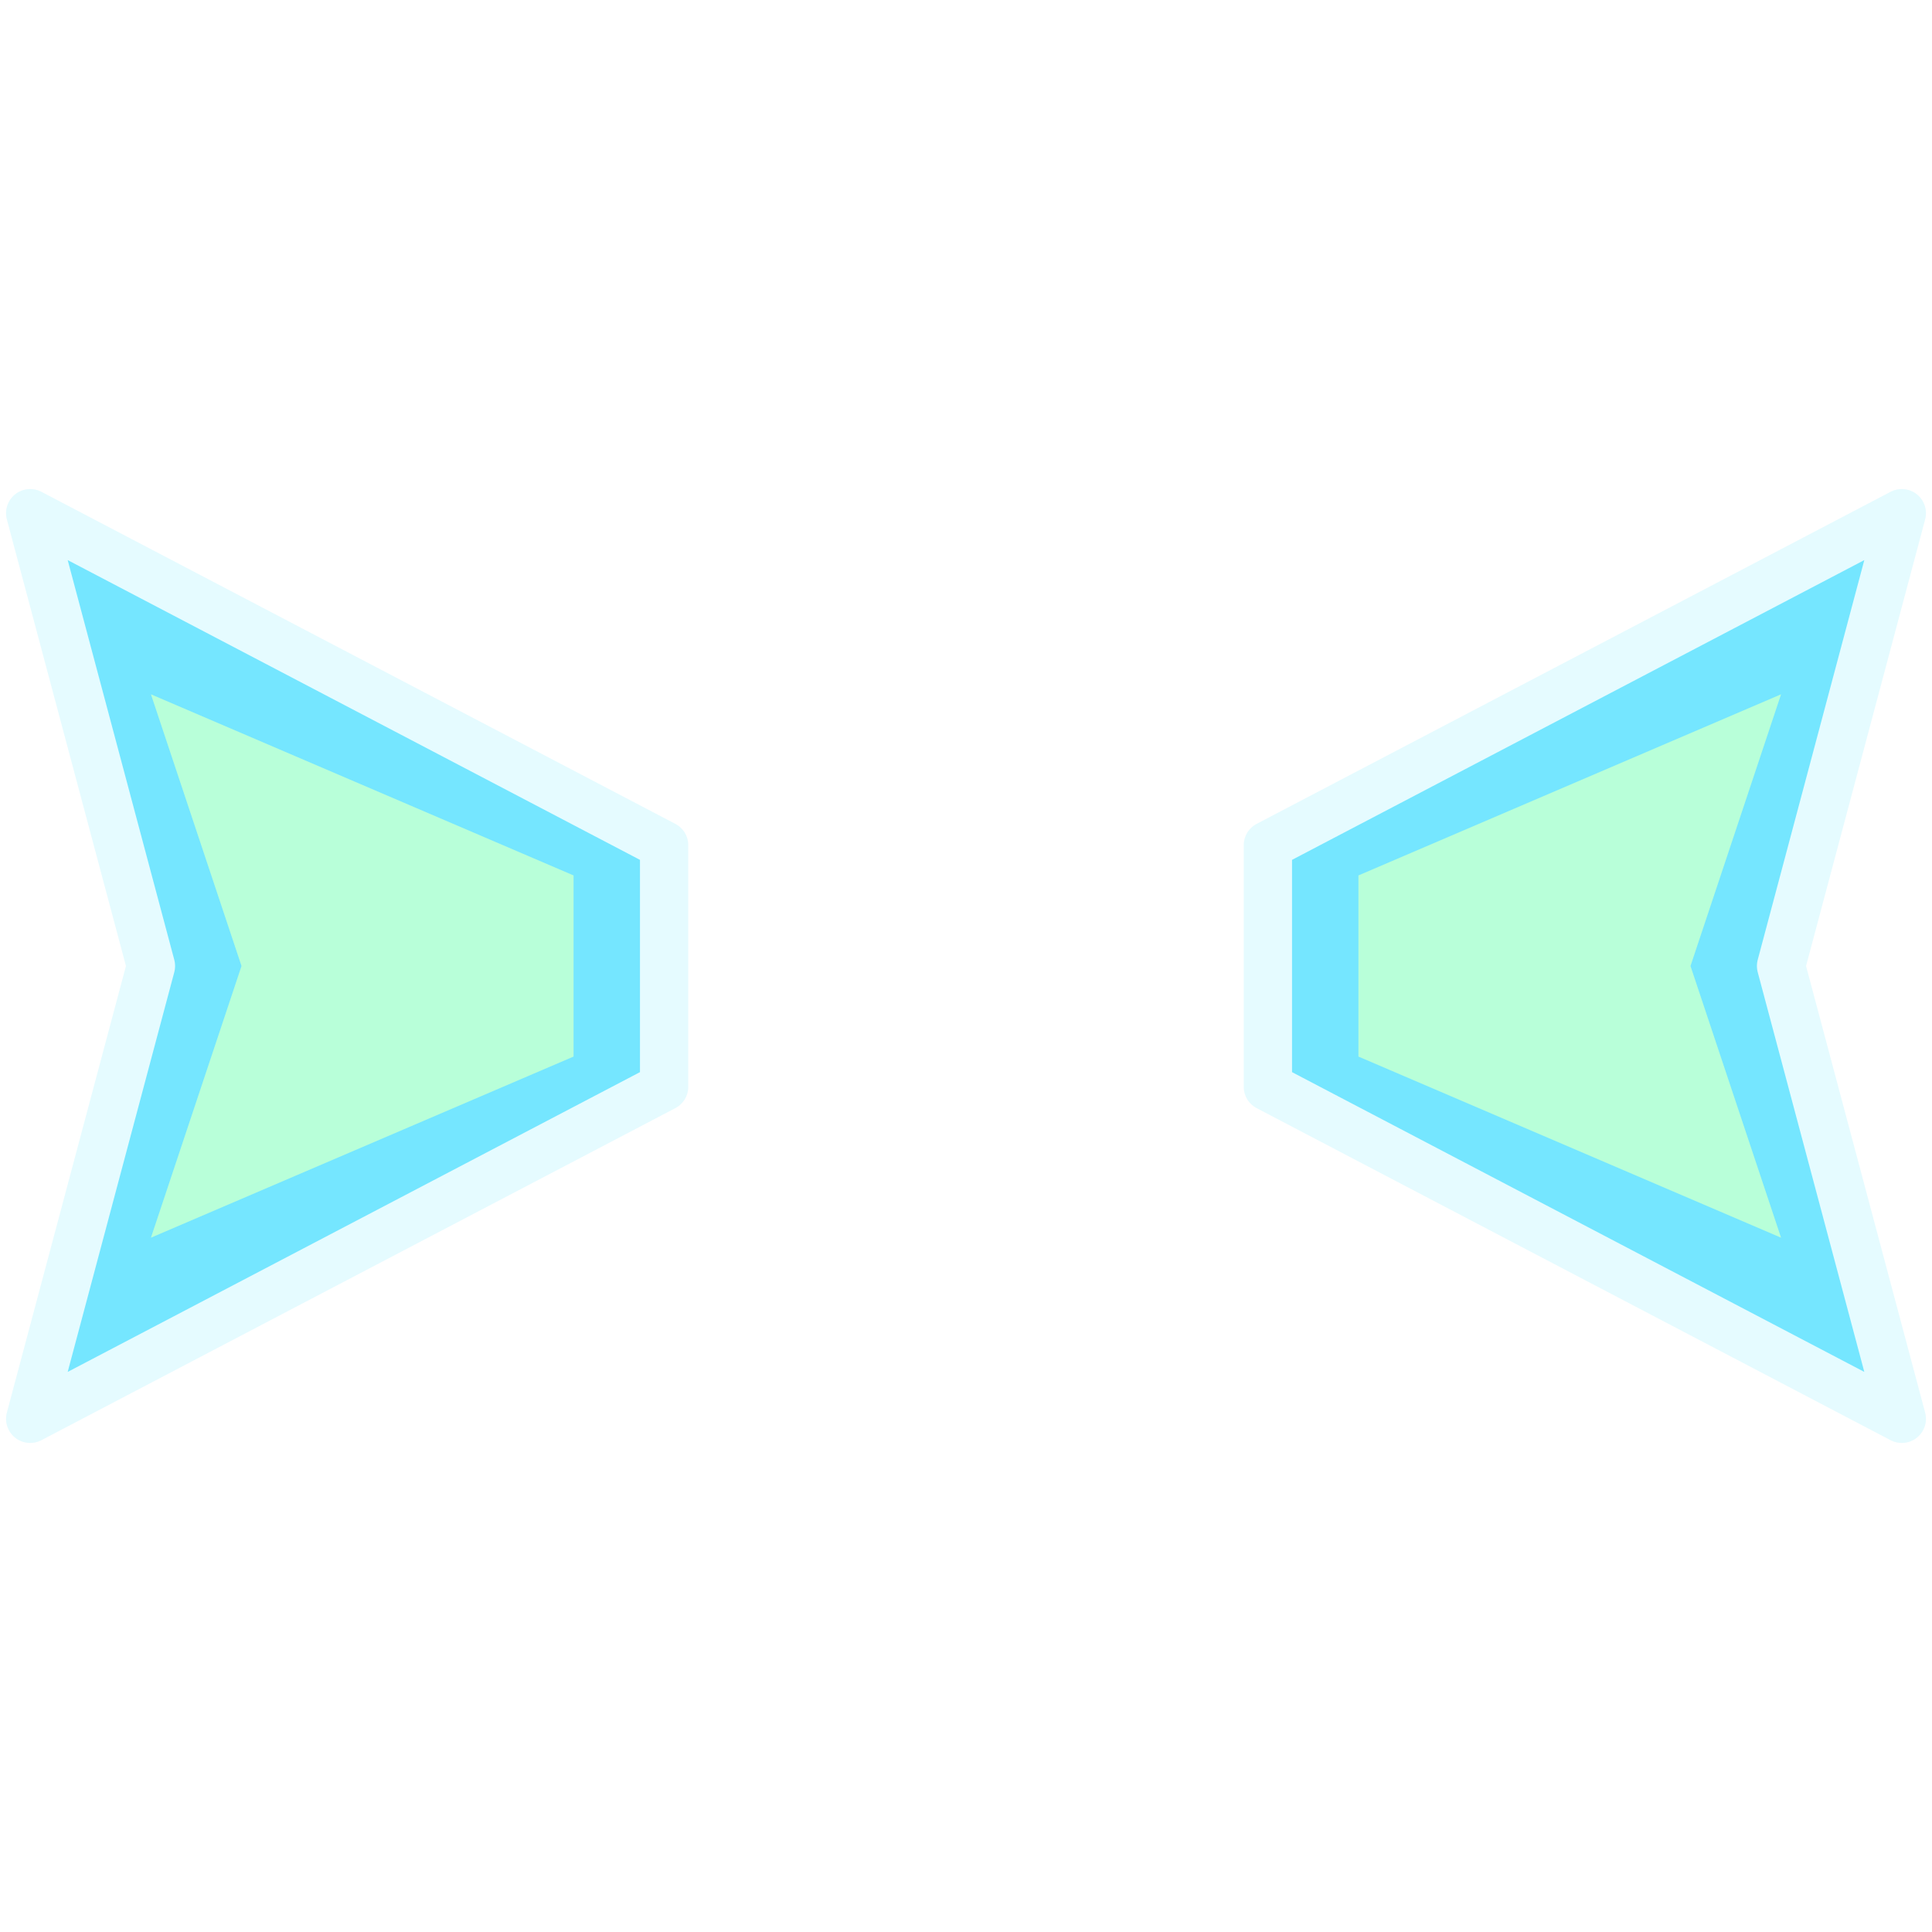
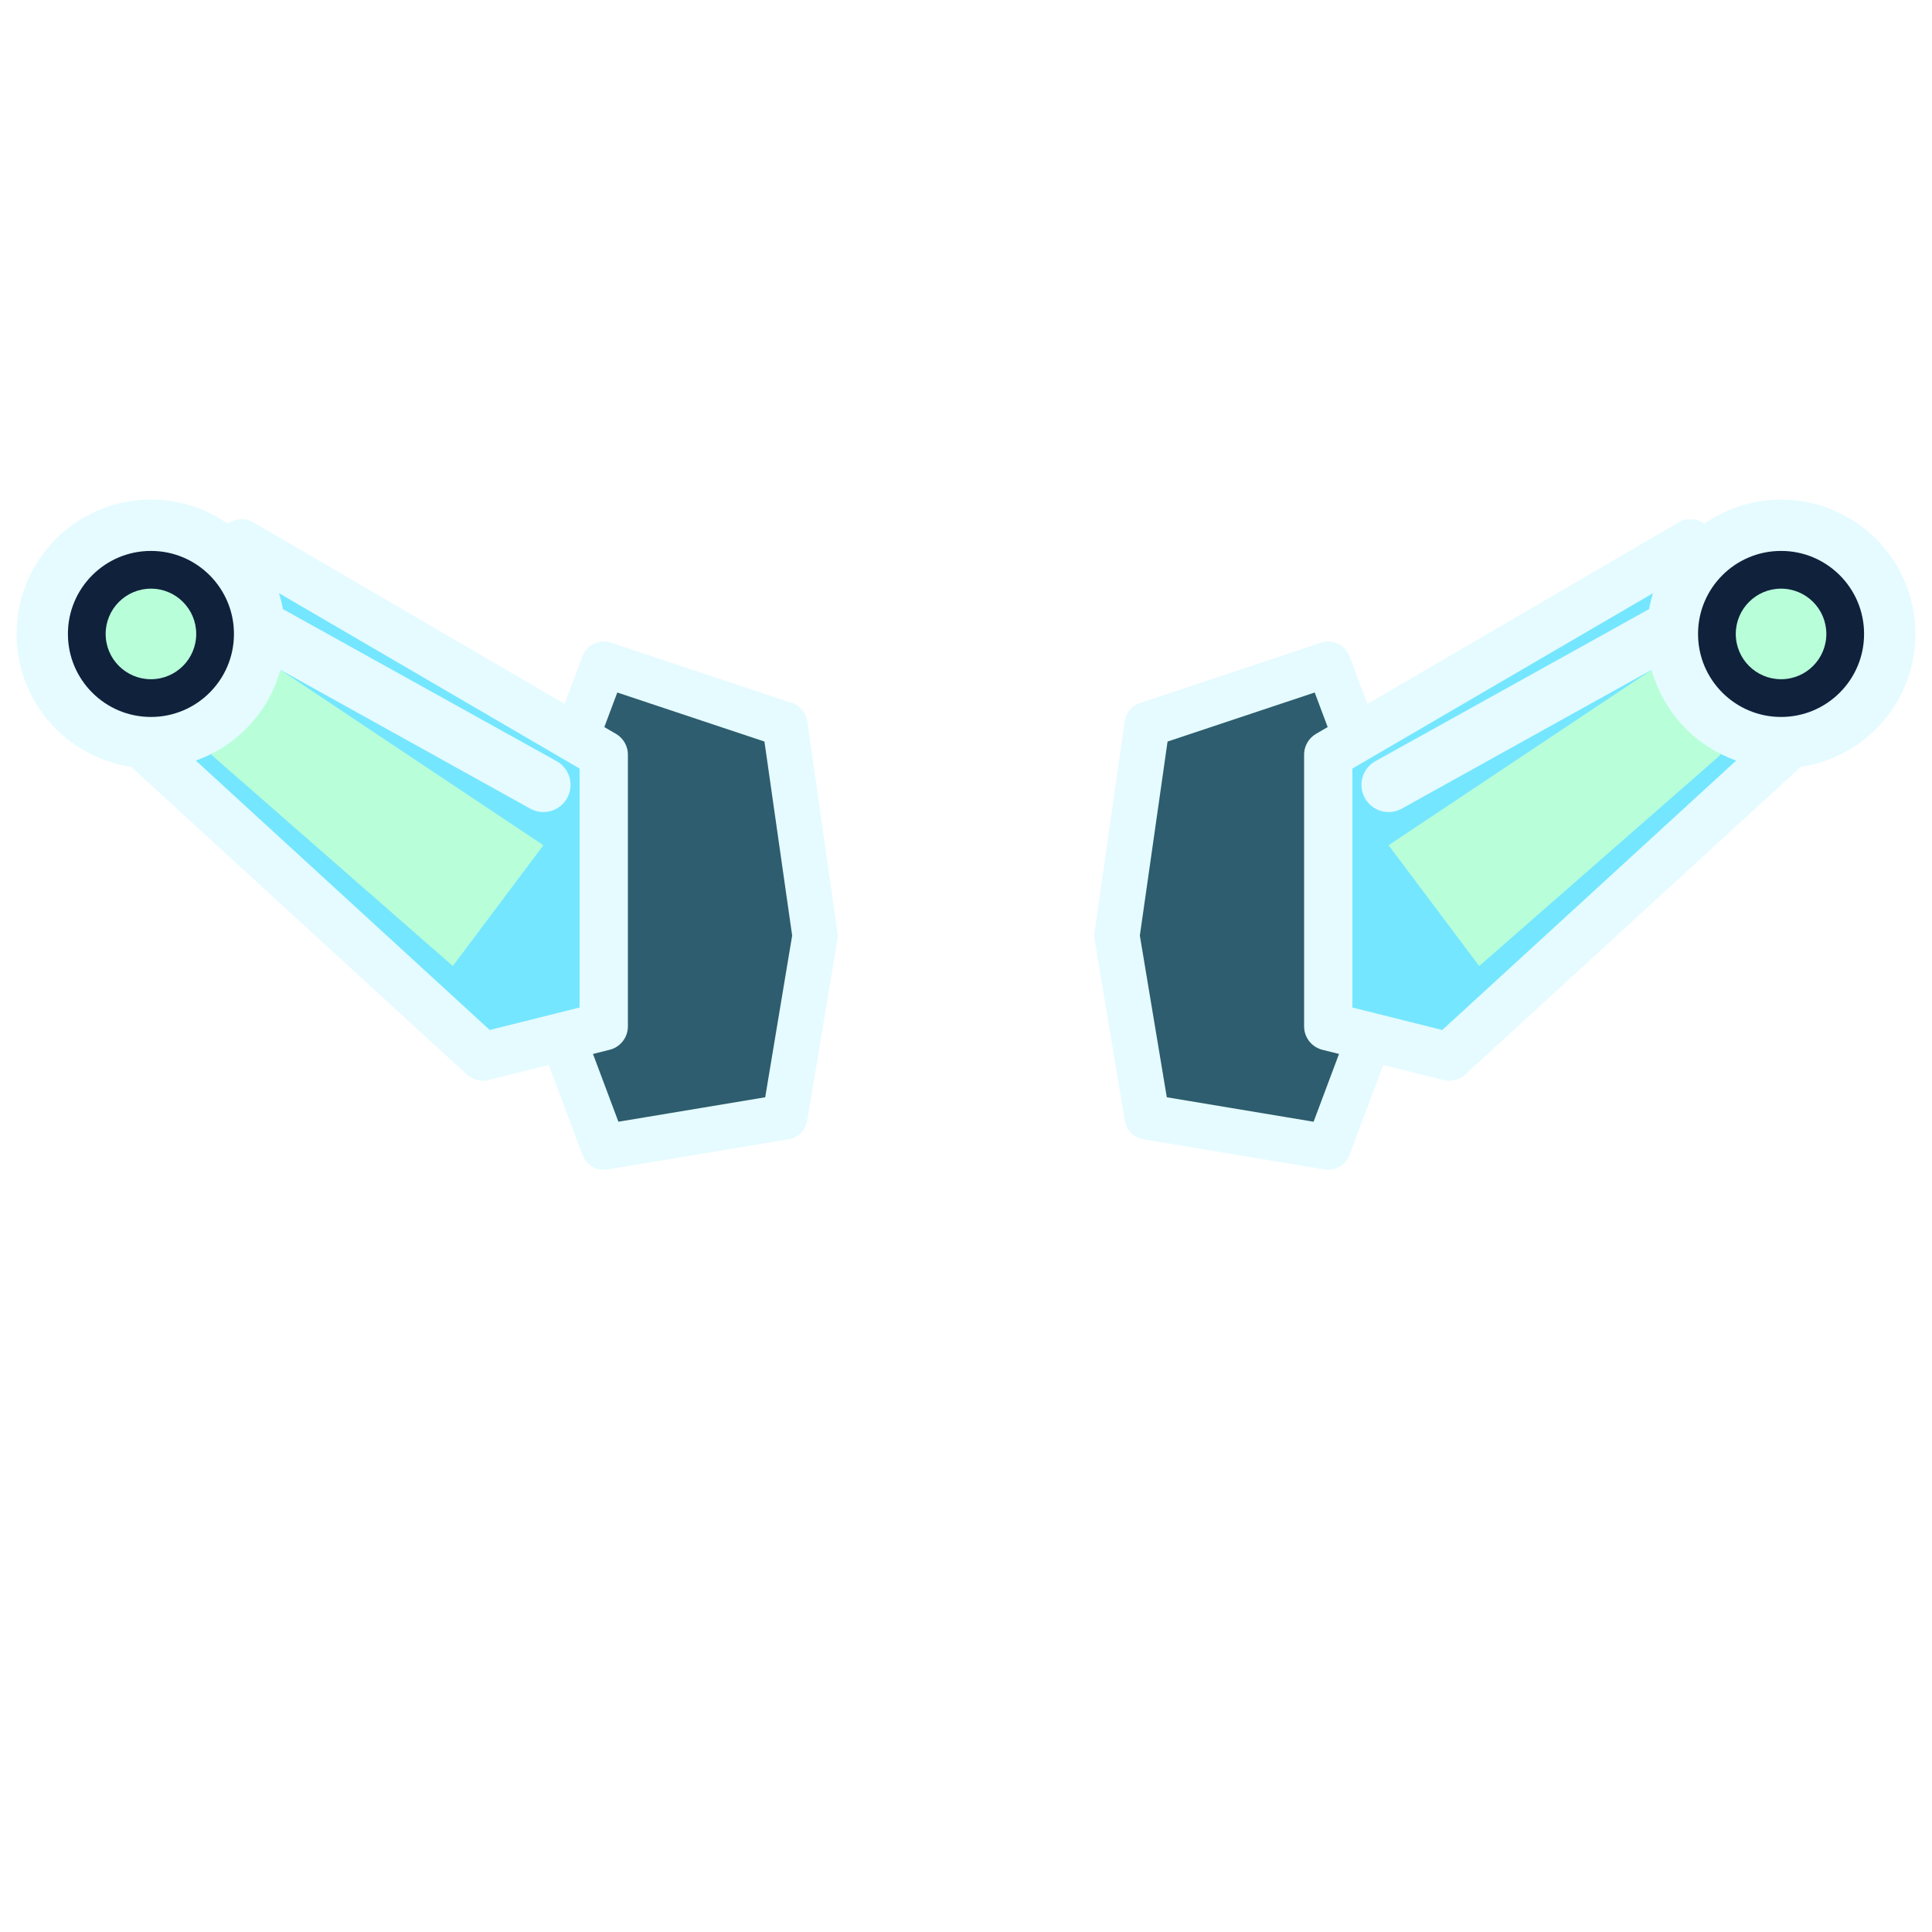
<svg xmlns="http://www.w3.org/2000/svg" viewBox="-32 -32 64 64" preserveAspectRatio="xMidYMid meet" role="img" aria-labelledby="cannon-basic-title cannon-basic-desc">
-   <g id="cannon-basic-emitters" fill="#75e6ff" stroke="#e5fbff" stroke-linejoin="round">
-     <path id="cannon-basic-left" d="M-10-4-31-15l4 15-4 15 21-11z" stroke-width="1.6" />
-     <path id="cannon-basic-right" d="M10-4 31-15l-4 15 4 15-21-11z" stroke-width="1.6" />
-     <path id="cannon-basic-left-core" d="M-13-3-27-9l3 9-3 9 14-6z" fill="#b8ffd9" stroke="none" />
-     <path id="cannon-basic-right-core" d="M13-3 27-9l-3 9 3 9-14-6z" fill="#b8ffd9" stroke="none" />
+   <g id="cannon-basic-emitters">
+     <g id="cannon-basic-left" stroke-linejoin="round">
+       <path id="cannon-basic-left-mount" d="M-6-8 -12-10 -15-2 -12 6 -6 5 -5-1z" fill="#2d5d6e" stroke="#e5fbff" stroke-width="1.5" />
+       <path id="cannon-basic-left-barrel" d="M-12-7 -24-14 -28-8 -16 3 -12 2z" fill="#75e6ff" stroke="#e5fbff" stroke-width="1.6" />
+       <path id="cannon-basic-left-bore" d="M-14-4 -23-10 -25-7 -17 0z" fill="#b8ffd9" />
+       <path id="cannon-basic-left-rail" d="M-14-6 -23-11" fill="none" stroke="#e5fbff" stroke-width="1.8" stroke-linecap="round" />
+       <circle id="cannon-basic-left-muzzle" cx="-27" cy="-11" r="3.6" fill="#10213c" stroke="#e5fbff" stroke-width="1.7" />
+       <circle id="cannon-basic-left-muzzle-core" cx="-27" cy="-11" r="1.5" fill="#b8ffd9" />
+     </g>
+     <g id="cannon-basic-right" stroke-linejoin="round">
+       <path id="cannon-basic-right-mount" d="M6-8 12-10 15-2 12 6 6 5 5-1z" fill="#2d5d6e" stroke="#e5fbff" stroke-width="1.5" />
+       <path id="cannon-basic-right-barrel" d="M12-7 24-14 28-8 16 3 12 2z" fill="#75e6ff" stroke="#e5fbff" stroke-width="1.6" />
+       <path id="cannon-basic-right-bore" d="M14-4 23-10 25-7 17 0z" fill="#b8ffd9" />
+       <path id="cannon-basic-right-rail" d="M14-6 23-11" fill="none" stroke="#e5fbff" stroke-width="1.8" stroke-linecap="round" />
+       <circle id="cannon-basic-right-muzzle" cx="27" cy="-11" r="3.6" fill="#10213c" stroke="#e5fbff" stroke-width="1.7" />
+       <circle id="cannon-basic-right-muzzle-core" cx="27" cy="-11" r="1.5" fill="#b8ffd9" />
+     </g>
  </g>
</svg>
